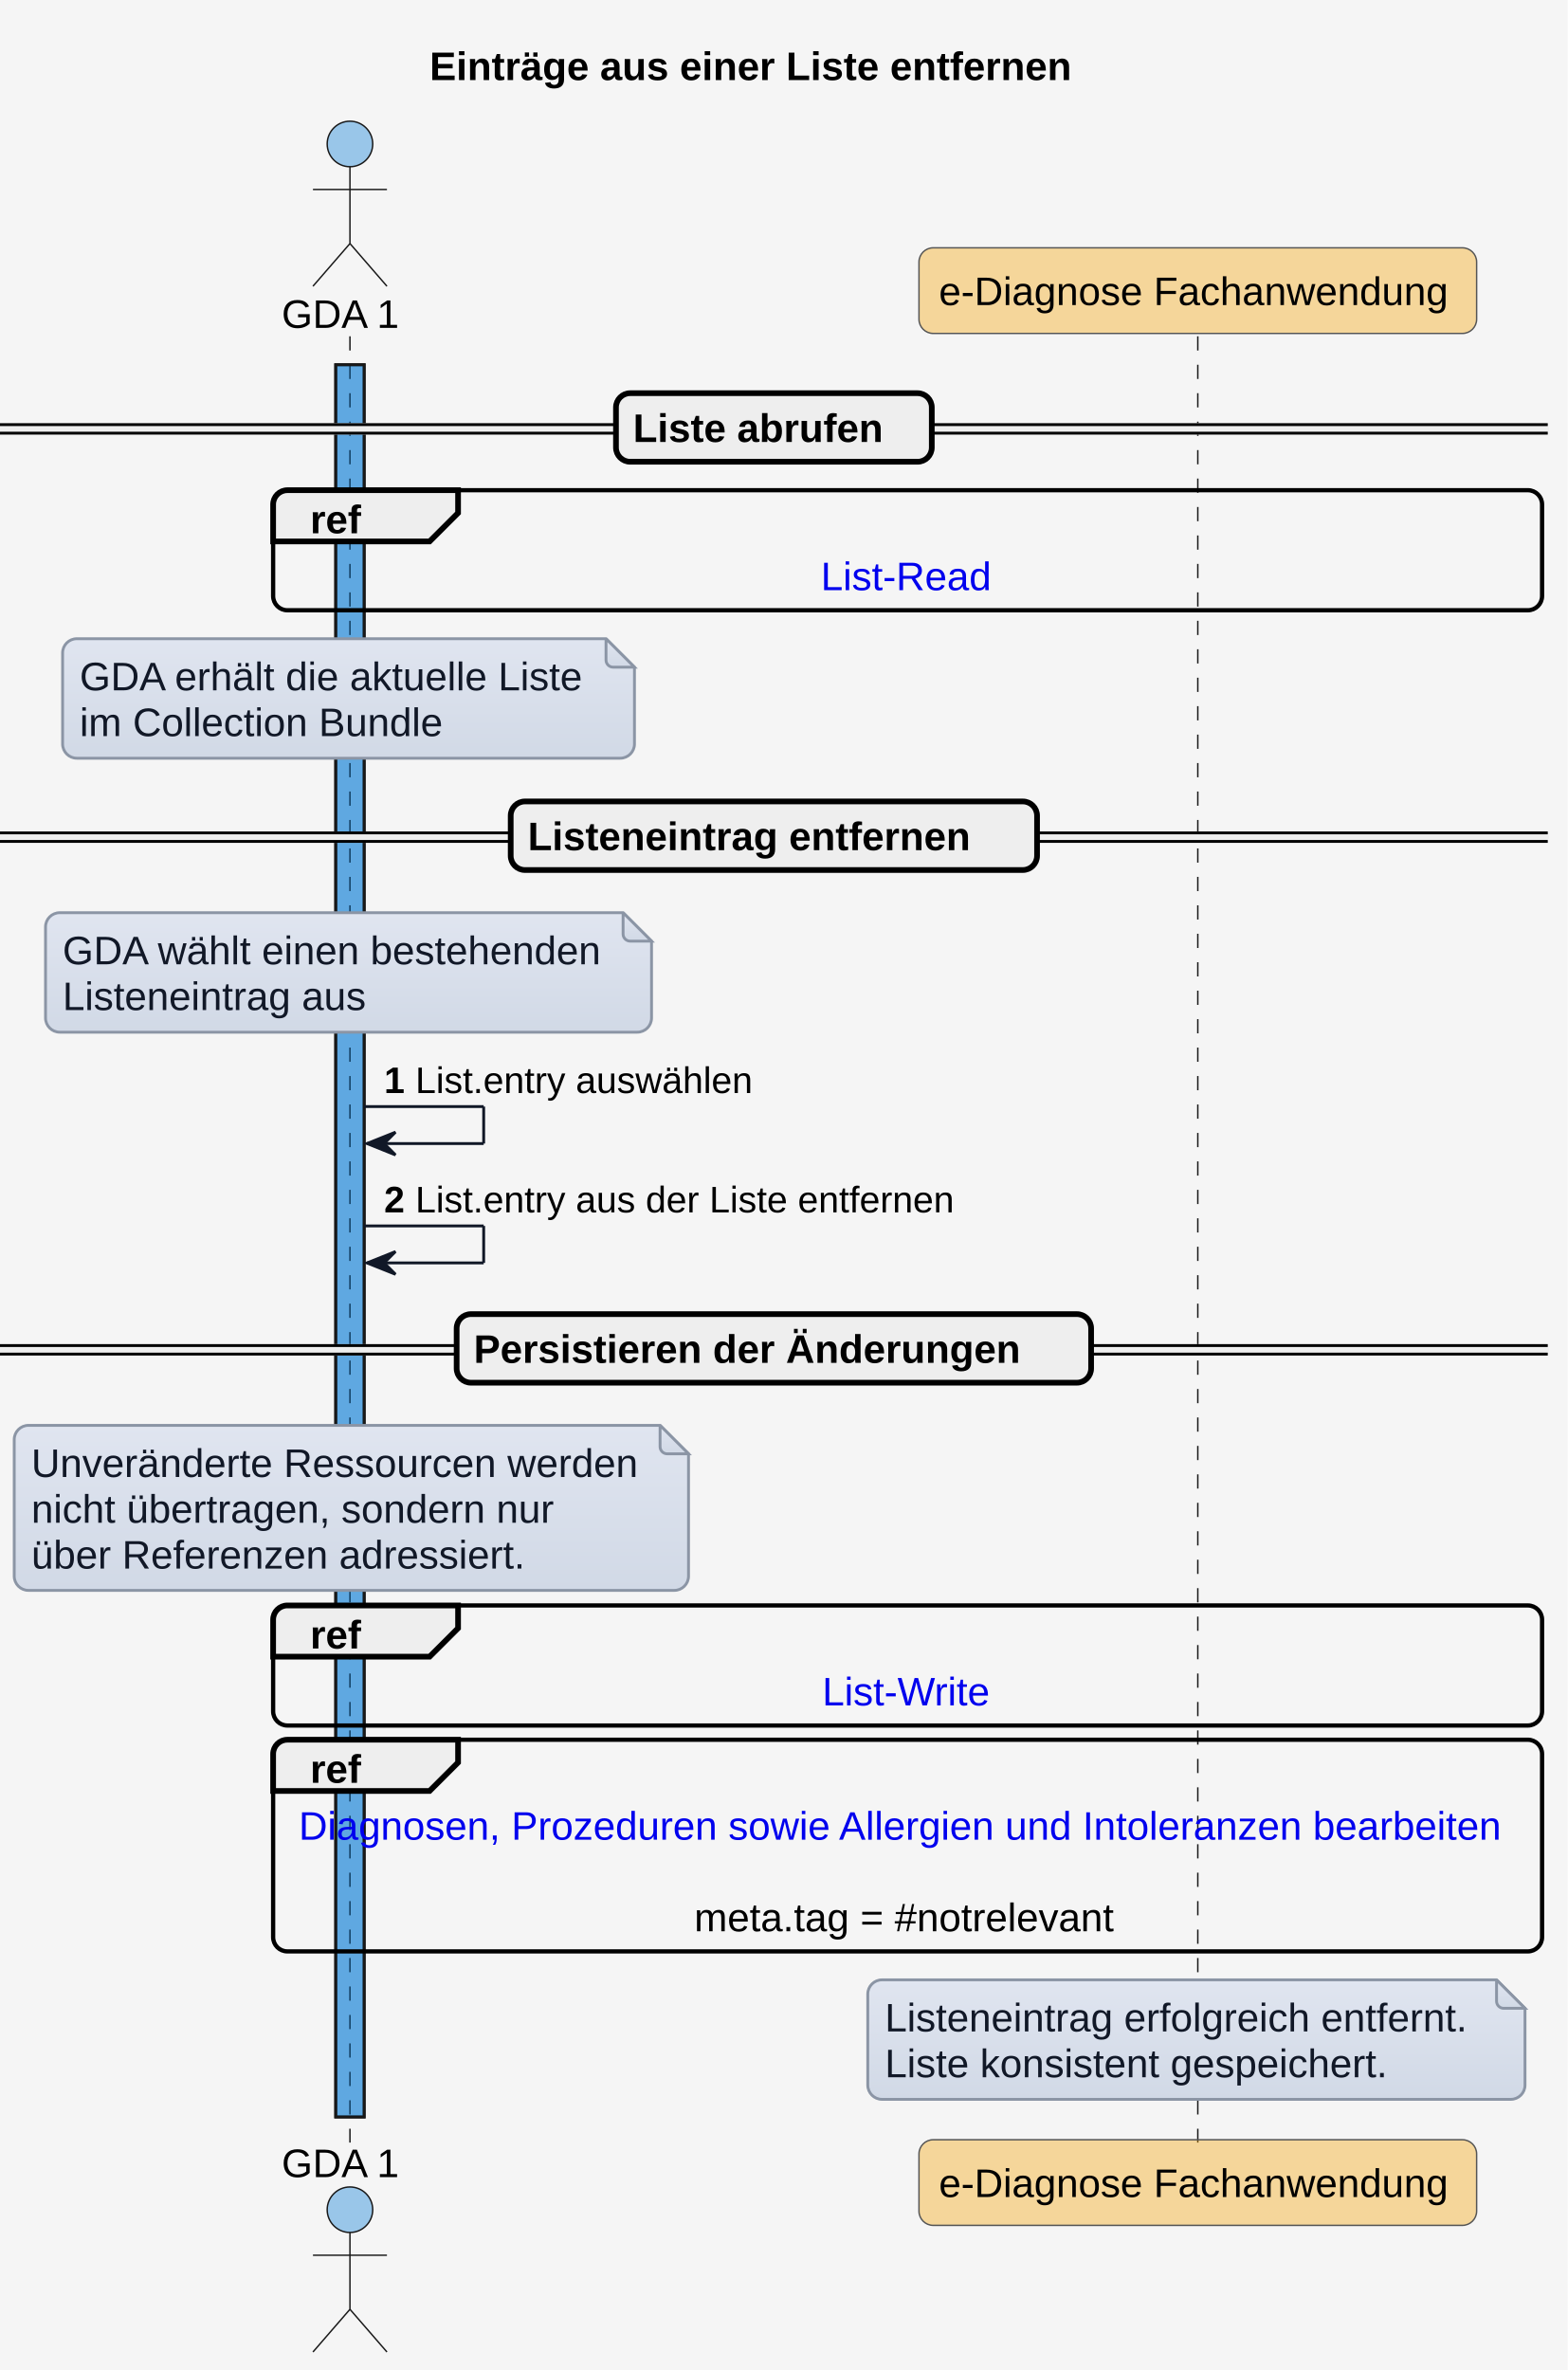
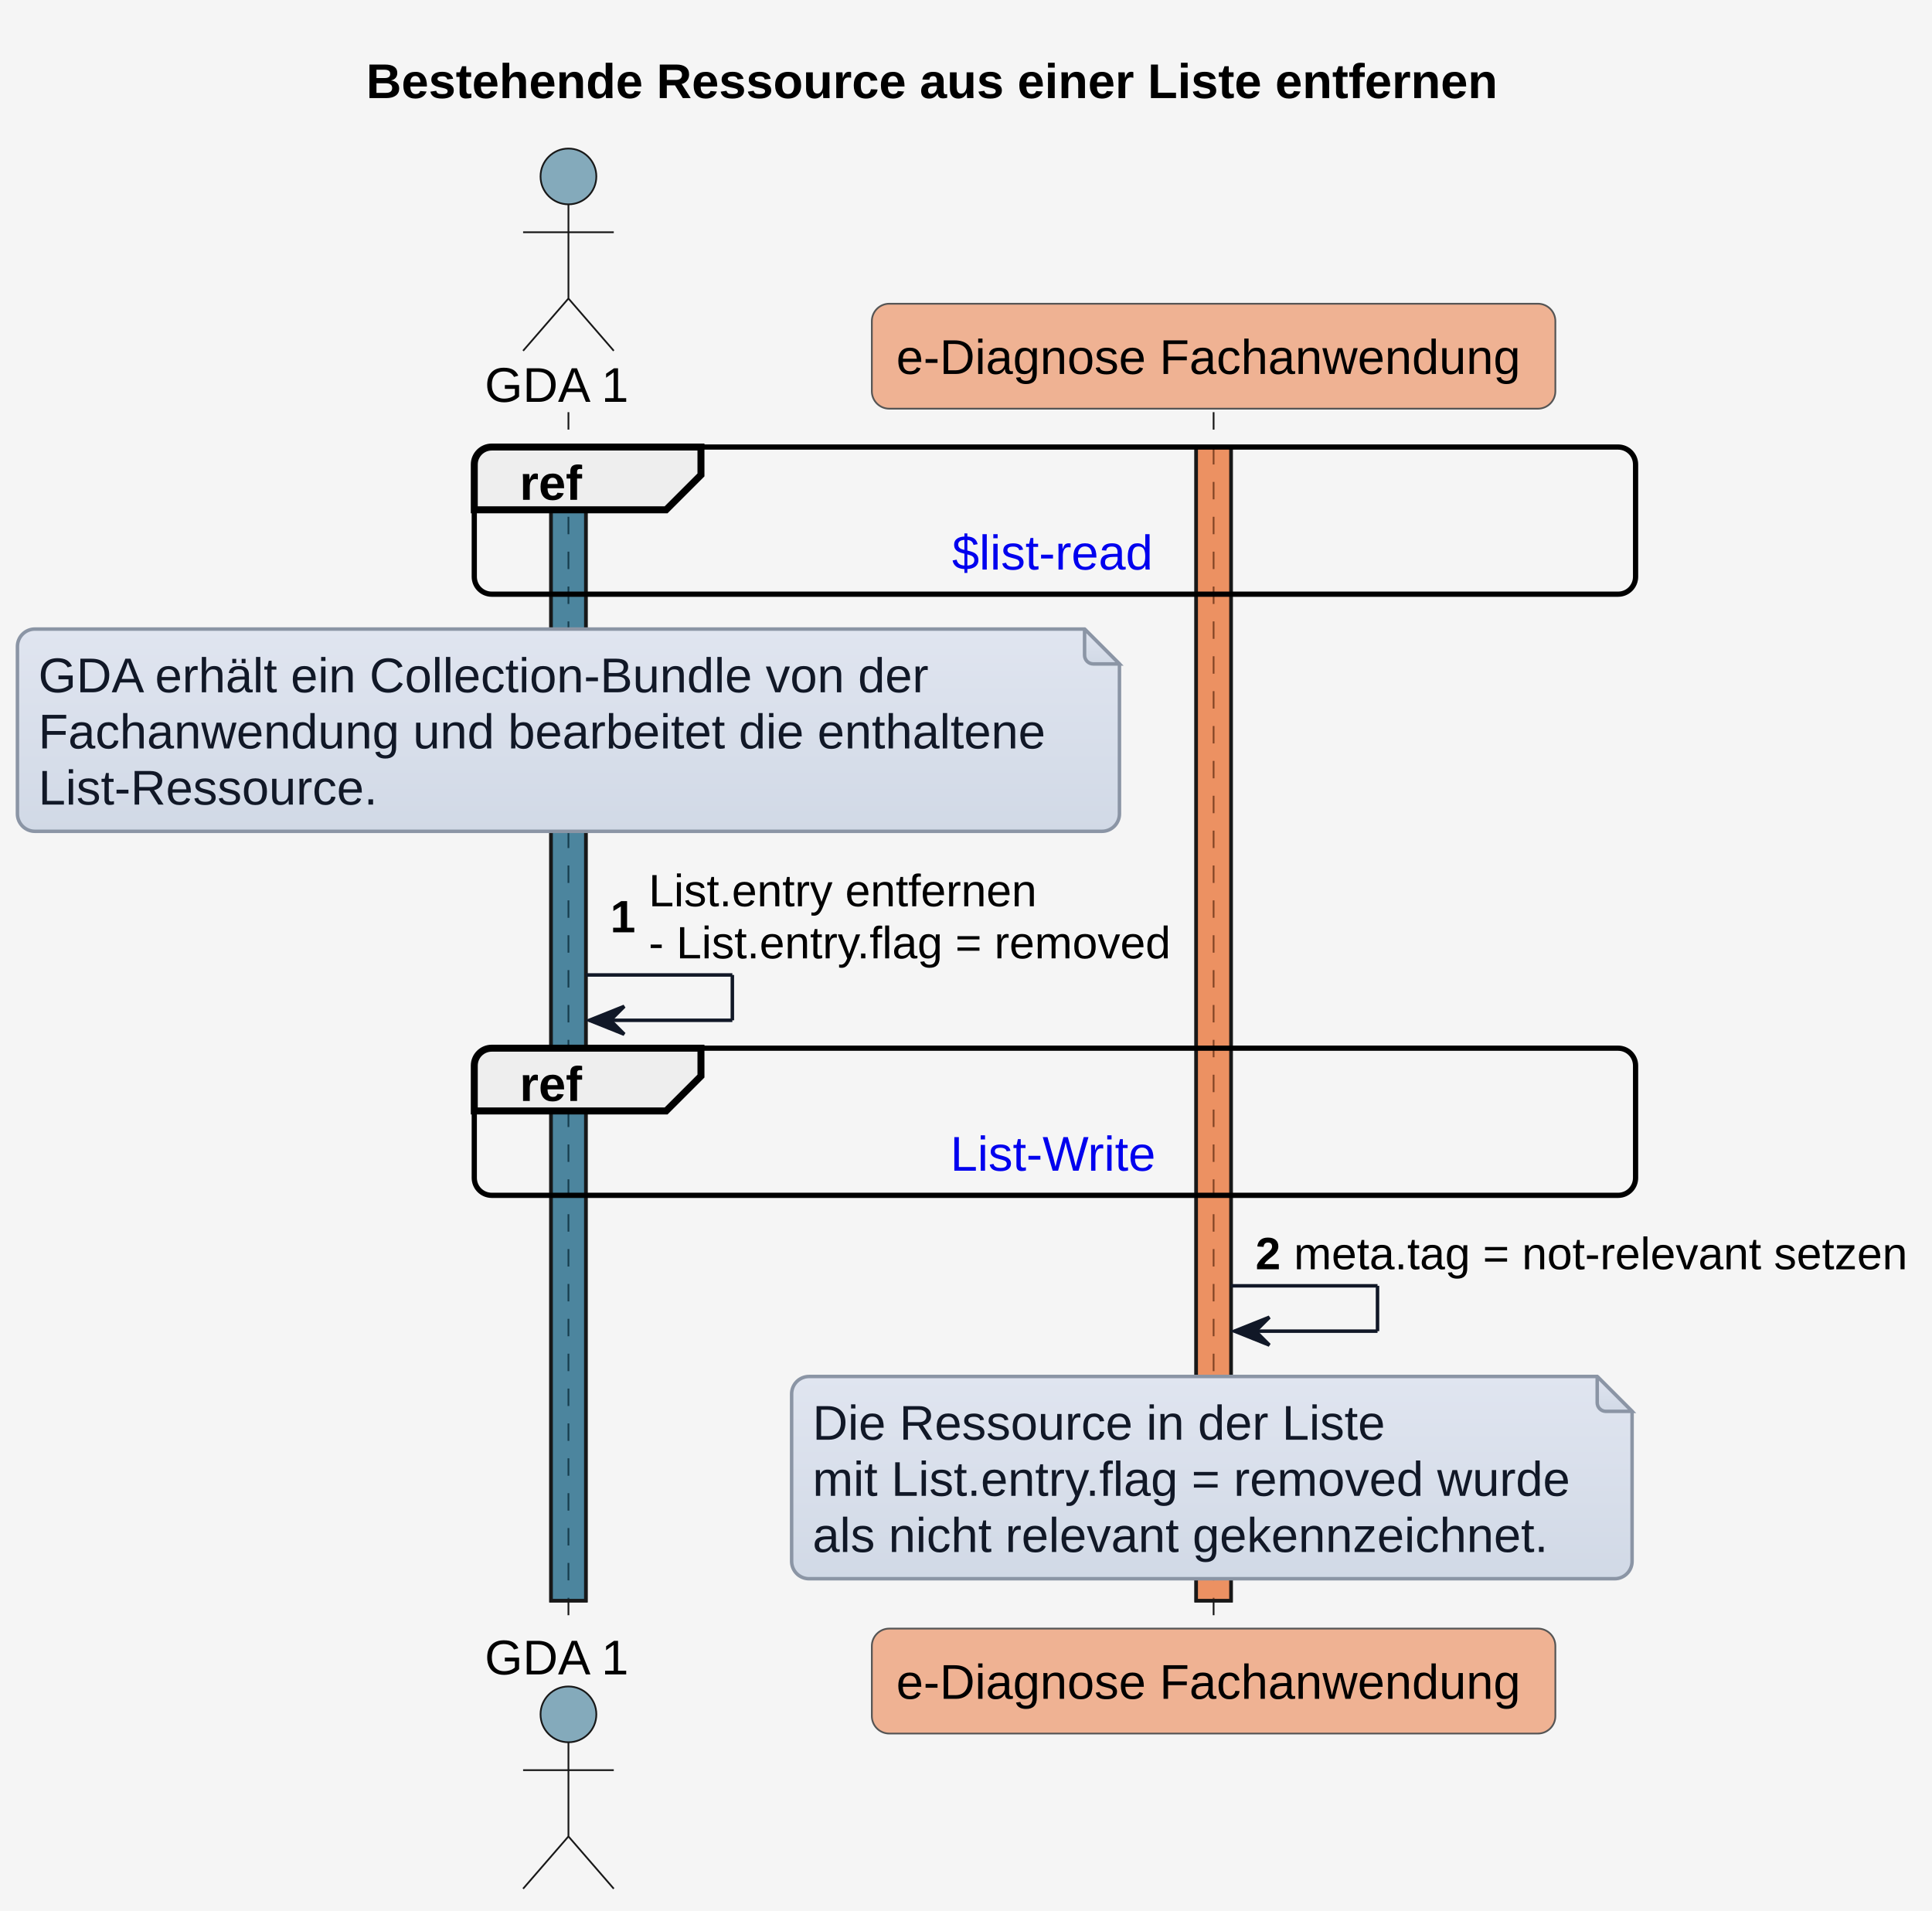
- <svg xmlns="http://www.w3.org/2000/svg" xmlns:xlink="http://www.w3.org/1999/xlink" contentStyleType="text/css" height="833px" preserveAspectRatio="none" style="width:551px;height:833px;background:#F5F5F5;" version="1.1" viewBox="0 0 551 833" width="551px" zoomAndPan="magnify">
+ <svg xmlns="http://www.w3.org/2000/svg" xmlns:xlink="http://www.w3.org/1999/xlink" contentStyleType="text/css" height="548px" preserveAspectRatio="none" style="width:554px;height:548px;background:#F5F5F5;" version="1.1" viewBox="0 0 554 548" width="554px" zoomAndPan="magnify">
  <defs>
-     <linearGradient id="g14xu016jl8syl0" x1="50%" x2="50%" y1="0%" y2="100%">
+     <linearGradient id="ga7qxar6d18eu0" x1="50%" x2="50%" y1="0%" y2="100%">
      <stop offset="0%" stop-color="#E0E5F0" />
      <stop offset="100%" stop-color="#D1D9E6" />
    </linearGradient>
  </defs>
  <g>
-     <rect fill="#F5F5F5" height="833" style="stroke:none;stroke-width:1.0;" width="551" x="0" y="0" />
-     <text fill="#000000" font-family="Arial" font-size="14" font-weight="bold" lengthAdjust="spacing" textLength="241" x="151" y="28.132">Einträge aus einer Liste entfernen</text>
-     <rect fill="#0078D4" fill-opacity="0.376" height="615.87" style="stroke:#181818;stroke-width:1.0;" width="10" x="118" y="128.197" />
-     <line style="stroke:#181818;stroke-width:0.5;stroke-dasharray:5.0,5.0;" x1="123" x2="123" y1="118.197" y2="753.067" />
-     <line style="stroke:#181818;stroke-width:0.5;stroke-dasharray:5.0,5.0;" x1="421" x2="421" y1="118.197" y2="753.067" />
-     <text fill="#000000" font-family="Arial" font-size="14" lengthAdjust="spacing" textLength="42" x="99" y="115.231">GDA 1</text>
-     <ellipse cx="123" cy="50.599" fill="#0078D4" fill-opacity="0.376" rx="8" ry="8" style="stroke:#181818;stroke-width:0.5;" />
-     <path d="M123,58.599 L123,85.599 M110,66.599 L136,66.599 M123,85.599 L110,100.599 M123,85.599 L136,100.599 " fill="none" style="stroke:#181818;stroke-width:0.5;" />
-     <text fill="#000000" font-family="Arial" font-size="14" lengthAdjust="spacing" textLength="42" x="99" y="765.199">GDA 1</text>
-     <ellipse cx="123" cy="776.666" fill="#0078D4" fill-opacity="0.376" rx="8" ry="8" style="stroke:#181818;stroke-width:0.5;" />
-     <path d="M123,784.666 L123,811.666 M110,792.666 L136,792.666 M123,811.666 L110,826.666 M123,811.666 L136,826.666 " fill="none" style="stroke:#181818;stroke-width:0.5;" />
-     <rect fill="#F5A403" fill-opacity="0.376" height="30.099" rx="5" ry="5" style="stroke:#555555;stroke-width:0.5;" width="196" x="323" y="87.099" />
-     <text fill="#000000" font-family="Arial" font-size="14" lengthAdjust="spacing" textLength="182" x="330" y="107.231">e-Diagnose Fachanwendung</text>
-     <rect fill="#F5A403" fill-opacity="0.376" height="30.099" rx="5" ry="5" style="stroke:#555555;stroke-width:0.5;" width="196" x="323" y="752.067" />
-     <text fill="#000000" font-family="Arial" font-size="14" lengthAdjust="spacing" textLength="182" x="330" y="772.199">e-Diagnose Fachanwendung</text>
-     <rect fill="#0078D4" fill-opacity="0.376" height="615.87" style="stroke:#181818;stroke-width:1.0;" width="10" x="118" y="128.197" />
-     <rect fill="#EEEEEE" height="3" rx="5" ry="5" style="stroke:#EEEEEE;stroke-width:1.0;" width="544" x="0" y="149.247" />
-     <line style="stroke:#000000;stroke-width:1.0;" x1="0" x2="544" y1="149.247" y2="149.247" />
-     <line style="stroke:#000000;stroke-width:1.0;" x1="0" x2="544" y1="152.247" y2="152.247" />
-     <rect fill="#EEEEEE" height="24.099" rx="5" ry="5" style="stroke:#000000;stroke-width:2.0;" width="111" x="216.5" y="138.197" />
-     <text fill="#000000" font-family="Arial" font-size="14" font-weight="bold" lengthAdjust="spacing" textLength="93" x="222.5" y="155.329">Liste abrufen</text>
-     <rect fill="none" height="42.197" rx="5" ry="5" style="stroke:#000000;stroke-width:1.5;" width="446" x="96" y="172.296" />
-     <path d="M101,172.296 L161,172.296 L161,180.296 L151,190.296 L96,190.296 L96,177.296 A5,5 0 0 1 101,172.296 " fill="#EEEEEE" style="stroke:#000000;stroke-width:2.0;" />
-     <text fill="#000000" font-family="Arial" font-size="14" font-weight="bold" lengthAdjust="spacing" textLength="20" x="109" y="187.428">ref</text>
-     <a href="interactions.html#list-read" target="_top" title="interactions.html#list-read" xlink:actuate="onRequest" xlink:href="interactions.html#list-read" xlink:show="new" xlink:title="interactions.html#list-read" xlink:type="simple">
-       <text fill="#0000EE" font-family="Arial" font-size="14" lengthAdjust="spacing" textLength="61" x="288.5" y="207.428">List-Read</text>
+     <rect fill="#F5F5F5" height="548" style="stroke:none;stroke-width:1.0;" width="554" x="0" y="0" />
+     <text fill="#000000" font-family="Arial" font-size="14" font-weight="bold" lengthAdjust="spacing" textLength="348" x="105" y="28.132">Bestehende Ressource aus einer Liste entfernen</text>
+     <rect fill="#156082" fill-opacity="0.502" height="330.832" style="stroke:#181818;stroke-width:1.0;" width="10" x="158" y="128.197" />
+     <rect fill="#E97132" fill-opacity="0.502" height="330.832" style="stroke:#181818;stroke-width:1.0;" width="10" x="343" y="128.197" />
+     <line style="stroke:#181818;stroke-width:0.5;stroke-dasharray:5.0,5.0;" x1="163" x2="163" y1="118.197" y2="468.03" />
+     <line style="stroke:#181818;stroke-width:0.5;stroke-dasharray:5.0,5.0;" x1="348" x2="348" y1="118.197" y2="468.03" />
+     <text fill="#000000" font-family="Arial" font-size="14" lengthAdjust="spacing" textLength="42" x="139" y="115.231">GDA 1</text>
+     <ellipse cx="163" cy="50.599" fill="#156082" fill-opacity="0.502" rx="8" ry="8" style="stroke:#181818;stroke-width:0.5;" />
+     <path d="M163,58.599 L163,85.599 M150,66.599 L176,66.599 M163,85.599 L150,100.599 M163,85.599 L176,100.599 " fill="none" style="stroke:#181818;stroke-width:0.5;" />
+     <text fill="#000000" font-family="Arial" font-size="14" lengthAdjust="spacing" textLength="42" x="139" y="480.162">GDA 1</text>
+     <ellipse cx="163" cy="491.628" fill="#156082" fill-opacity="0.502" rx="8" ry="8" style="stroke:#181818;stroke-width:0.5;" />
+     <path d="M163,499.628 L163,526.628 M150,507.628 L176,507.628 M163,526.628 L150,541.628 M163,526.628 L176,541.628 " fill="none" style="stroke:#181818;stroke-width:0.5;" />
+     <rect fill="#E97132" fill-opacity="0.502" height="30.099" rx="5" ry="5" style="stroke:#555555;stroke-width:0.5;" width="196" x="250" y="87.099" />
+     <text fill="#000000" font-family="Arial" font-size="14" lengthAdjust="spacing" textLength="182" x="257" y="107.231">e-Diagnose Fachanwendung</text>
+     <rect fill="#E97132" fill-opacity="0.502" height="30.099" rx="5" ry="5" style="stroke:#555555;stroke-width:0.5;" width="196" x="250" y="467.03" />
+     <text fill="#000000" font-family="Arial" font-size="14" lengthAdjust="spacing" textLength="182" x="257" y="487.162">e-Diagnose Fachanwendung</text>
+     <rect fill="#156082" fill-opacity="0.502" height="330.832" style="stroke:#181818;stroke-width:1.0;" width="10" x="158" y="128.197" />
+     <rect fill="#E97132" fill-opacity="0.502" height="330.832" style="stroke:#181818;stroke-width:1.0;" width="10" x="343" y="128.197" />
+     <rect fill="none" height="42.197" rx="5" ry="5" style="stroke:#000000;stroke-width:1.5;" width="333" x="136" y="128.197" />
+     <path d="M141,128.197 L201,128.197 L201,136.197 L191,146.197 L136,146.197 L136,133.197 A5,5 0 0 1 141,128.197 " fill="#EEEEEE" style="stroke:#000000;stroke-width:2.0;" />
+     <text fill="#000000" font-family="Arial" font-size="14" font-weight="bold" lengthAdjust="spacing" textLength="20" x="149" y="143.329">ref</text>
+     <a href="uc_ediag_06_int_list.html#$list-read" target="_top" title="uc_ediag_06_int_list.html#$list-read" xlink:actuate="onRequest" xlink:href="uc_ediag_06_int_list.html#$list-read" xlink:show="new" xlink:title="uc_ediag_06_int_list.html#$list-read" xlink:type="simple">
+       <text fill="#0000EE" font-family="Arial" font-size="14" lengthAdjust="spacing" textLength="59" x="273" y="163.329">$list-read</text>
    </a>
-     <path d="M22,229.493 L22,261.493 A5,5 0 0 0 27,266.493 L218,266.493 A5,5 0 0 0 223,261.493 L223,234.493 L213,224.493 L27,224.493 A5,5 0 0 0 22,229.493 " fill="url(#g14xu016jl8syl0)" style="stroke:#8B95A5;stroke-width:1.0;" />
-     <path d="M213,224.493 L213,231.993 A2.5,2.5 0 0 0 215.5,234.493 L223,234.493 L213,224.493 " fill="url(#g14xu016jl8syl0)" style="stroke:#8B95A5;stroke-width:1.0;" />
-     <text fill="#111827" font-family="Arial" font-size="14" lengthAdjust="spacing" textLength="180" x="28" y="242.625">GDA erhält die aktuelle Liste</text>
-     <text fill="#111827" font-family="Arial" font-size="14" lengthAdjust="spacing" textLength="128" x="28" y="258.724">im Collection Bundle</text>
-     <rect fill="#EEEEEE" height="3" rx="5" ry="5" style="stroke:#EEEEEE;stroke-width:1.0;" width="544" x="0" y="292.74" />
-     <line style="stroke:#000000;stroke-width:1.0;" x1="0" x2="544" y1="292.74" y2="292.74" />
-     <line style="stroke:#000000;stroke-width:1.0;" x1="0" x2="544" y1="295.74" y2="295.74" />
-     <rect fill="#EEEEEE" height="24.099" rx="5" ry="5" style="stroke:#000000;stroke-width:2.0;" width="185" x="179.5" y="281.69" />
-     <text fill="#000000" font-family="Arial" font-size="14" font-weight="bold" lengthAdjust="spacing" textLength="167" x="185.5" y="298.822">Listeneintrag entfernen</text>
-     <path d="M16,325.789 L16,357.789 A5,5 0 0 0 21,362.789 L224,362.789 A5,5 0 0 0 229,357.789 L229,330.789 L219,320.789 L21,320.789 A5,5 0 0 0 16,325.789 " fill="url(#g14xu016jl8syl0)" style="stroke:#8B95A5;stroke-width:1.0;" />
-     <path d="M219,320.789 L219,328.289 A2.5,2.5 0 0 0 221.5,330.789 L229,330.789 L219,320.789 " fill="url(#g14xu016jl8syl0)" style="stroke:#8B95A5;stroke-width:1.0;" />
-     <text fill="#111827" font-family="Arial" font-size="14" lengthAdjust="spacing" textLength="192" x="22" y="338.921">GDA wählt einen bestehenden</text>
-     <text fill="#111827" font-family="Arial" font-size="14" lengthAdjust="spacing" textLength="109" x="22" y="355.019">Listeneintrag aus</text>
-     <line style="stroke:#111827;stroke-width:1.0;" x1="128" x2="170" y1="388.935" y2="388.935" />
-     <line style="stroke:#111827;stroke-width:1.0;" x1="170" x2="170" y1="388.935" y2="401.935" />
-     <line style="stroke:#111827;stroke-width:1.0;" x1="129" x2="170" y1="401.935" y2="401.935" />
-     <polygon fill="#111827" points="139,397.935,129,401.935,139,405.935,135,401.935" style="stroke:#111827;stroke-width:1.0;" />
-     <text fill="#000000" font-family="Arial" font-size="13" font-weight="bold" lengthAdjust="spacing" textLength="7" x="135" y="384.18">1</text>
-     <text fill="#000000" font-family="Arial" font-size="13" lengthAdjust="spacing" textLength="119" x="146" y="384.18">List.entry auswählen</text>
-     <line style="stroke:#111827;stroke-width:1.0;" x1="128" x2="170" y1="430.884" y2="430.884" />
-     <line style="stroke:#111827;stroke-width:1.0;" x1="170" x2="170" y1="430.884" y2="443.884" />
-     <line style="stroke:#111827;stroke-width:1.0;" x1="129" x2="170" y1="443.884" y2="443.884" />
-     <polygon fill="#111827" points="139,439.884,129,443.884,139,447.884,135,443.884" style="stroke:#111827;stroke-width:1.0;" />
-     <text fill="#000000" font-family="Arial" font-size="13" font-weight="bold" lengthAdjust="spacing" textLength="7" x="135" y="426.129">2</text>
-     <text fill="#000000" font-family="Arial" font-size="13" lengthAdjust="spacing" textLength="190" x="146" y="426.129">List.entry aus der Liste entfernen</text>
-     <rect fill="#EEEEEE" height="3" rx="5" ry="5" style="stroke:#EEEEEE;stroke-width:1.0;" width="544" x="0" y="472.933" />
-     <line style="stroke:#000000;stroke-width:1.0;" x1="0" x2="544" y1="472.933" y2="472.933" />
-     <line style="stroke:#000000;stroke-width:1.0;" x1="0" x2="544" y1="475.933" y2="475.933" />
-     <rect fill="#EEEEEE" height="24.099" rx="5" ry="5" style="stroke:#000000;stroke-width:2.0;" width="223" x="160.5" y="461.884" />
-     <text fill="#000000" font-family="Arial" font-size="14" font-weight="bold" lengthAdjust="spacing" textLength="205" x="166.5" y="479.016">Persistieren der Änderungen</text>
-     <path d="M5,505.982 L5,553.982 A5,5 0 0 0 10,558.982 L237,558.982 A5,5 0 0 0 242,553.982 L242,510.982 L232,500.982 L10,500.982 A5,5 0 0 0 5,505.982 " fill="url(#g14xu016jl8syl0)" style="stroke:#8B95A5;stroke-width:1.0;" />
-     <path d="M232,500.982 L232,508.482 A2.5,2.5 0 0 0 234.5,510.982 L242,510.982 L232,500.982 " fill="url(#g14xu016jl8syl0)" style="stroke:#8B95A5;stroke-width:1.0;" />
-     <text fill="#111827" font-family="Arial" font-size="14" lengthAdjust="spacing" textLength="216" x="11" y="519.114">Unveränderte Ressourcen werden</text>
-     <text fill="#111827" font-family="Arial" font-size="14" lengthAdjust="spacing" textLength="189" x="11" y="535.213">nicht übertragen, sondern nur</text>
-     <text fill="#111827" font-family="Arial" font-size="14" lengthAdjust="spacing" textLength="177" x="11" y="551.312">über Referenzen adressiert.</text>
-     <rect fill="none" height="42.197" rx="5" ry="5" style="stroke:#000000;stroke-width:1.5;" width="446" x="96" y="564.278" />
-     <path d="M101,564.278 L161,564.278 L161,572.278 L151,582.278 L96,582.278 L96,569.278 A5,5 0 0 1 101,564.278 " fill="#EEEEEE" style="stroke:#000000;stroke-width:2.0;" />
-     <text fill="#000000" font-family="Arial" font-size="14" font-weight="bold" lengthAdjust="spacing" textLength="20" x="109" y="579.41">ref</text>
-     <a href="interactions.html#list-write" target="_top" title="interactions.html#list-write" xlink:actuate="onRequest" xlink:href="interactions.html#list-write" xlink:show="new" xlink:title="interactions.html#list-write" xlink:type="simple">
-       <text fill="#0000EE" font-family="Arial" font-size="14" lengthAdjust="spacing" textLength="60" x="289" y="599.41">List-Write</text>
+     <path d="M5,185.394 L5,233.394 A5,5 0 0 0 10,238.394 L316,238.394 A5,5 0 0 0 321,233.394 L321,190.394 L311,180.394 L10,180.394 A5,5 0 0 0 5,185.394 " fill="url(#ga7qxar6d18eu0)" style="stroke:#8B95A5;stroke-width:1.0;" />
+     <path d="M311,180.394 L311,187.894 A2.5,2.5 0 0 0 313.5,190.394 L321,190.394 L311,180.394 " fill="url(#ga7qxar6d18eu0)" style="stroke:#8B95A5;stroke-width:1.0;" />
+     <text fill="#111827" font-family="Arial" font-size="14" lengthAdjust="spacing" textLength="260" x="11" y="198.526">GDA erhält ein Collection-Bundle von der</text>
+     <text fill="#111827" font-family="Arial" font-size="14" lengthAdjust="spacing" textLength="295" x="11" y="214.625">Fachanwendung und bearbeitet die enthaltene</text>
+     <text fill="#111827" font-family="Arial" font-size="14" lengthAdjust="spacing" textLength="99" x="11" y="230.724">List-Ressource.</text>
+     <line style="stroke:#111827;stroke-width:1.0;" x1="168" x2="210" y1="279.588" y2="279.588" />
+     <line style="stroke:#111827;stroke-width:1.0;" x1="210" x2="210" y1="279.588" y2="292.588" />
+     <line style="stroke:#111827;stroke-width:1.0;" x1="169" x2="210" y1="292.588" y2="292.588" />
+     <polygon fill="#111827" points="179,288.588,169,292.588,179,296.588,175,292.588" style="stroke:#111827;stroke-width:1.0;" />
+     <text fill="#000000" font-family="Arial" font-size="13" font-weight="bold" lengthAdjust="spacing" textLength="7" x="175" y="267.359">1</text>
+     <text fill="#000000" font-family="Arial" font-size="13" lengthAdjust="spacing" textLength="111" x="186" y="259.884">List.entry entfernen</text>
+     <text fill="#000000" font-family="Arial" font-size="13" lengthAdjust="spacing" textLength="150" x="186" y="274.833">- List.entry.flag = removed</text>
+     <rect fill="none" height="42.197" rx="5" ry="5" style="stroke:#000000;stroke-width:1.5;" width="333" x="136" y="300.588" />
+     <path d="M141,300.588 L201,300.588 L201,308.588 L191,318.588 L136,318.588 L136,305.588 A5,5 0 0 1 141,300.588 " fill="#EEEEEE" style="stroke:#000000;stroke-width:2.0;" />
+     <text fill="#000000" font-family="Arial" font-size="14" font-weight="bold" lengthAdjust="spacing" textLength="20" x="149" y="315.72">ref</text>
+     <a href="uc_ediag_06_int_list.html#$list-write" target="_top" title="uc_ediag_06_int_list.html#$list-write" xlink:actuate="onRequest" xlink:href="uc_ediag_06_int_list.html#$list-write" xlink:show="new" xlink:title="uc_ediag_06_int_list.html#$list-write" xlink:type="simple">
+       <text fill="#0000EE" font-family="Arial" font-size="14" lengthAdjust="spacing" textLength="60" x="272.5" y="335.72">List-Write</text>
    </a>
-     <rect fill="none" height="74.394" rx="5" ry="5" style="stroke:#000000;stroke-width:1.5;" width="446" x="96" y="611.476" />
-     <path d="M101,611.476 L161,611.476 L161,619.476 L151,629.476 L96,629.476 L96,616.476 A5,5 0 0 1 101,611.476 " fill="#EEEEEE" style="stroke:#000000;stroke-width:2.0;" />
-     <text fill="#000000" font-family="Arial" font-size="14" font-weight="bold" lengthAdjust="spacing" textLength="20" x="109" y="626.607">ref</text>
-     <a href="uc-e-diag-06.html#sub-uc-e-diag-06-10-Diagnosen-Prozeduren-sowie-Allergien-und-Intoleranzen-bearbeiten" target="_top" title="uc-e-diag-06.html#sub-uc-e-diag-06-10-Diagnosen-Prozeduren-sowie-Allergien-und-Intoleranzen-bearbeiten" xlink:actuate="onRequest" xlink:href="uc-e-diag-06.html#sub-uc-e-diag-06-10-Diagnosen-Prozeduren-sowie-Allergien-und-Intoleranzen-bearbeiten" xlink:show="new" xlink:title="uc-e-diag-06.html#sub-uc-e-diag-06-10-Diagnosen-Prozeduren-sowie-Allergien-und-Intoleranzen-bearbeiten" xlink:type="simple">
-       <text fill="#0000EE" font-family="Arial" font-size="14" lengthAdjust="spacing" textLength="428" x="105" y="646.607">Diagnosen, Prozeduren sowie Allergien und Intoleranzen bearbeiten</text>
-     </a>
-     <text fill="#000000" font-family="Arial" font-size="14" lengthAdjust="spacing" textLength="4" x="317" y="662.706"> </text>
-     <text fill="#000000" font-family="Arial" font-size="14" lengthAdjust="spacing" textLength="150" x="244" y="678.805">meta.tag = #notrelevant</text>
-     <path d="M305,700.87 L305,732.87 A5,5 0 0 0 310,737.87 L531,737.87 A5,5 0 0 0 536,732.87 L536,705.87 L526,695.87 L310,695.87 A5,5 0 0 0 305,700.87 " fill="url(#g14xu016jl8syl0)" style="stroke:#8B95A5;stroke-width:1.0;" />
-     <path d="M526,695.87 L526,703.37 A2.5,2.5 0 0 0 528.5,705.87 L536,705.87 L526,695.87 " fill="url(#g14xu016jl8syl0)" style="stroke:#8B95A5;stroke-width:1.0;" />
-     <text fill="#111827" font-family="Arial" font-size="14" lengthAdjust="spacing" textLength="210" x="311" y="714.002">Listeneintrag erfolgreich entfernt.</text>
-     <text fill="#111827" font-family="Arial" font-size="14" lengthAdjust="spacing" textLength="180" x="311" y="730.101">Liste konsistent gespeichert.</text>
+     <line style="stroke:#111827;stroke-width:1.0;" x1="353" x2="395" y1="368.734" y2="368.734" />
+     <line style="stroke:#111827;stroke-width:1.0;" x1="395" x2="395" y1="368.734" y2="381.734" />
+     <line style="stroke:#111827;stroke-width:1.0;" x1="354" x2="395" y1="381.734" y2="381.734" />
+     <polygon fill="#111827" points="364,377.734,354,381.734,364,385.734,360,381.734" style="stroke:#111827;stroke-width:1.0;" />
+     <text fill="#000000" font-family="Arial" font-size="13" font-weight="bold" lengthAdjust="spacing" textLength="7" x="360" y="363.979">2</text>
+     <text fill="#000000" font-family="Arial" font-size="13" lengthAdjust="spacing" textLength="176" x="371" y="363.979">meta.tag = not-relevant setzen</text>
+     <path d="M227,399.734 L227,447.734 A5,5 0 0 0 232,452.734 L463,452.734 A5,5 0 0 0 468,447.734 L468,404.734 L458,394.734 L232,394.734 A5,5 0 0 0 227,399.734 " fill="url(#ga7qxar6d18eu0)" style="stroke:#8B95A5;stroke-width:1.0;" />
+     <path d="M458,394.734 L458,402.234 A2.5,2.5 0 0 0 460.5,404.734 L468,404.734 L458,394.734 " fill="url(#ga7qxar6d18eu0)" style="stroke:#8B95A5;stroke-width:1.0;" />
+     <text fill="#111827" font-family="Arial" font-size="14" lengthAdjust="spacing" textLength="167" x="233" y="412.866">Die Ressource in der Liste</text>
+     <text fill="#111827" font-family="Arial" font-size="14" lengthAdjust="spacing" textLength="220" x="233" y="428.964">mit List.entry.flag = removed wurde</text>
+     <text fill="#111827" font-family="Arial" font-size="14" lengthAdjust="spacing" textLength="214" x="233" y="445.063">als nicht relevant gekennzeichnet.</text>
  </g>
</svg>
